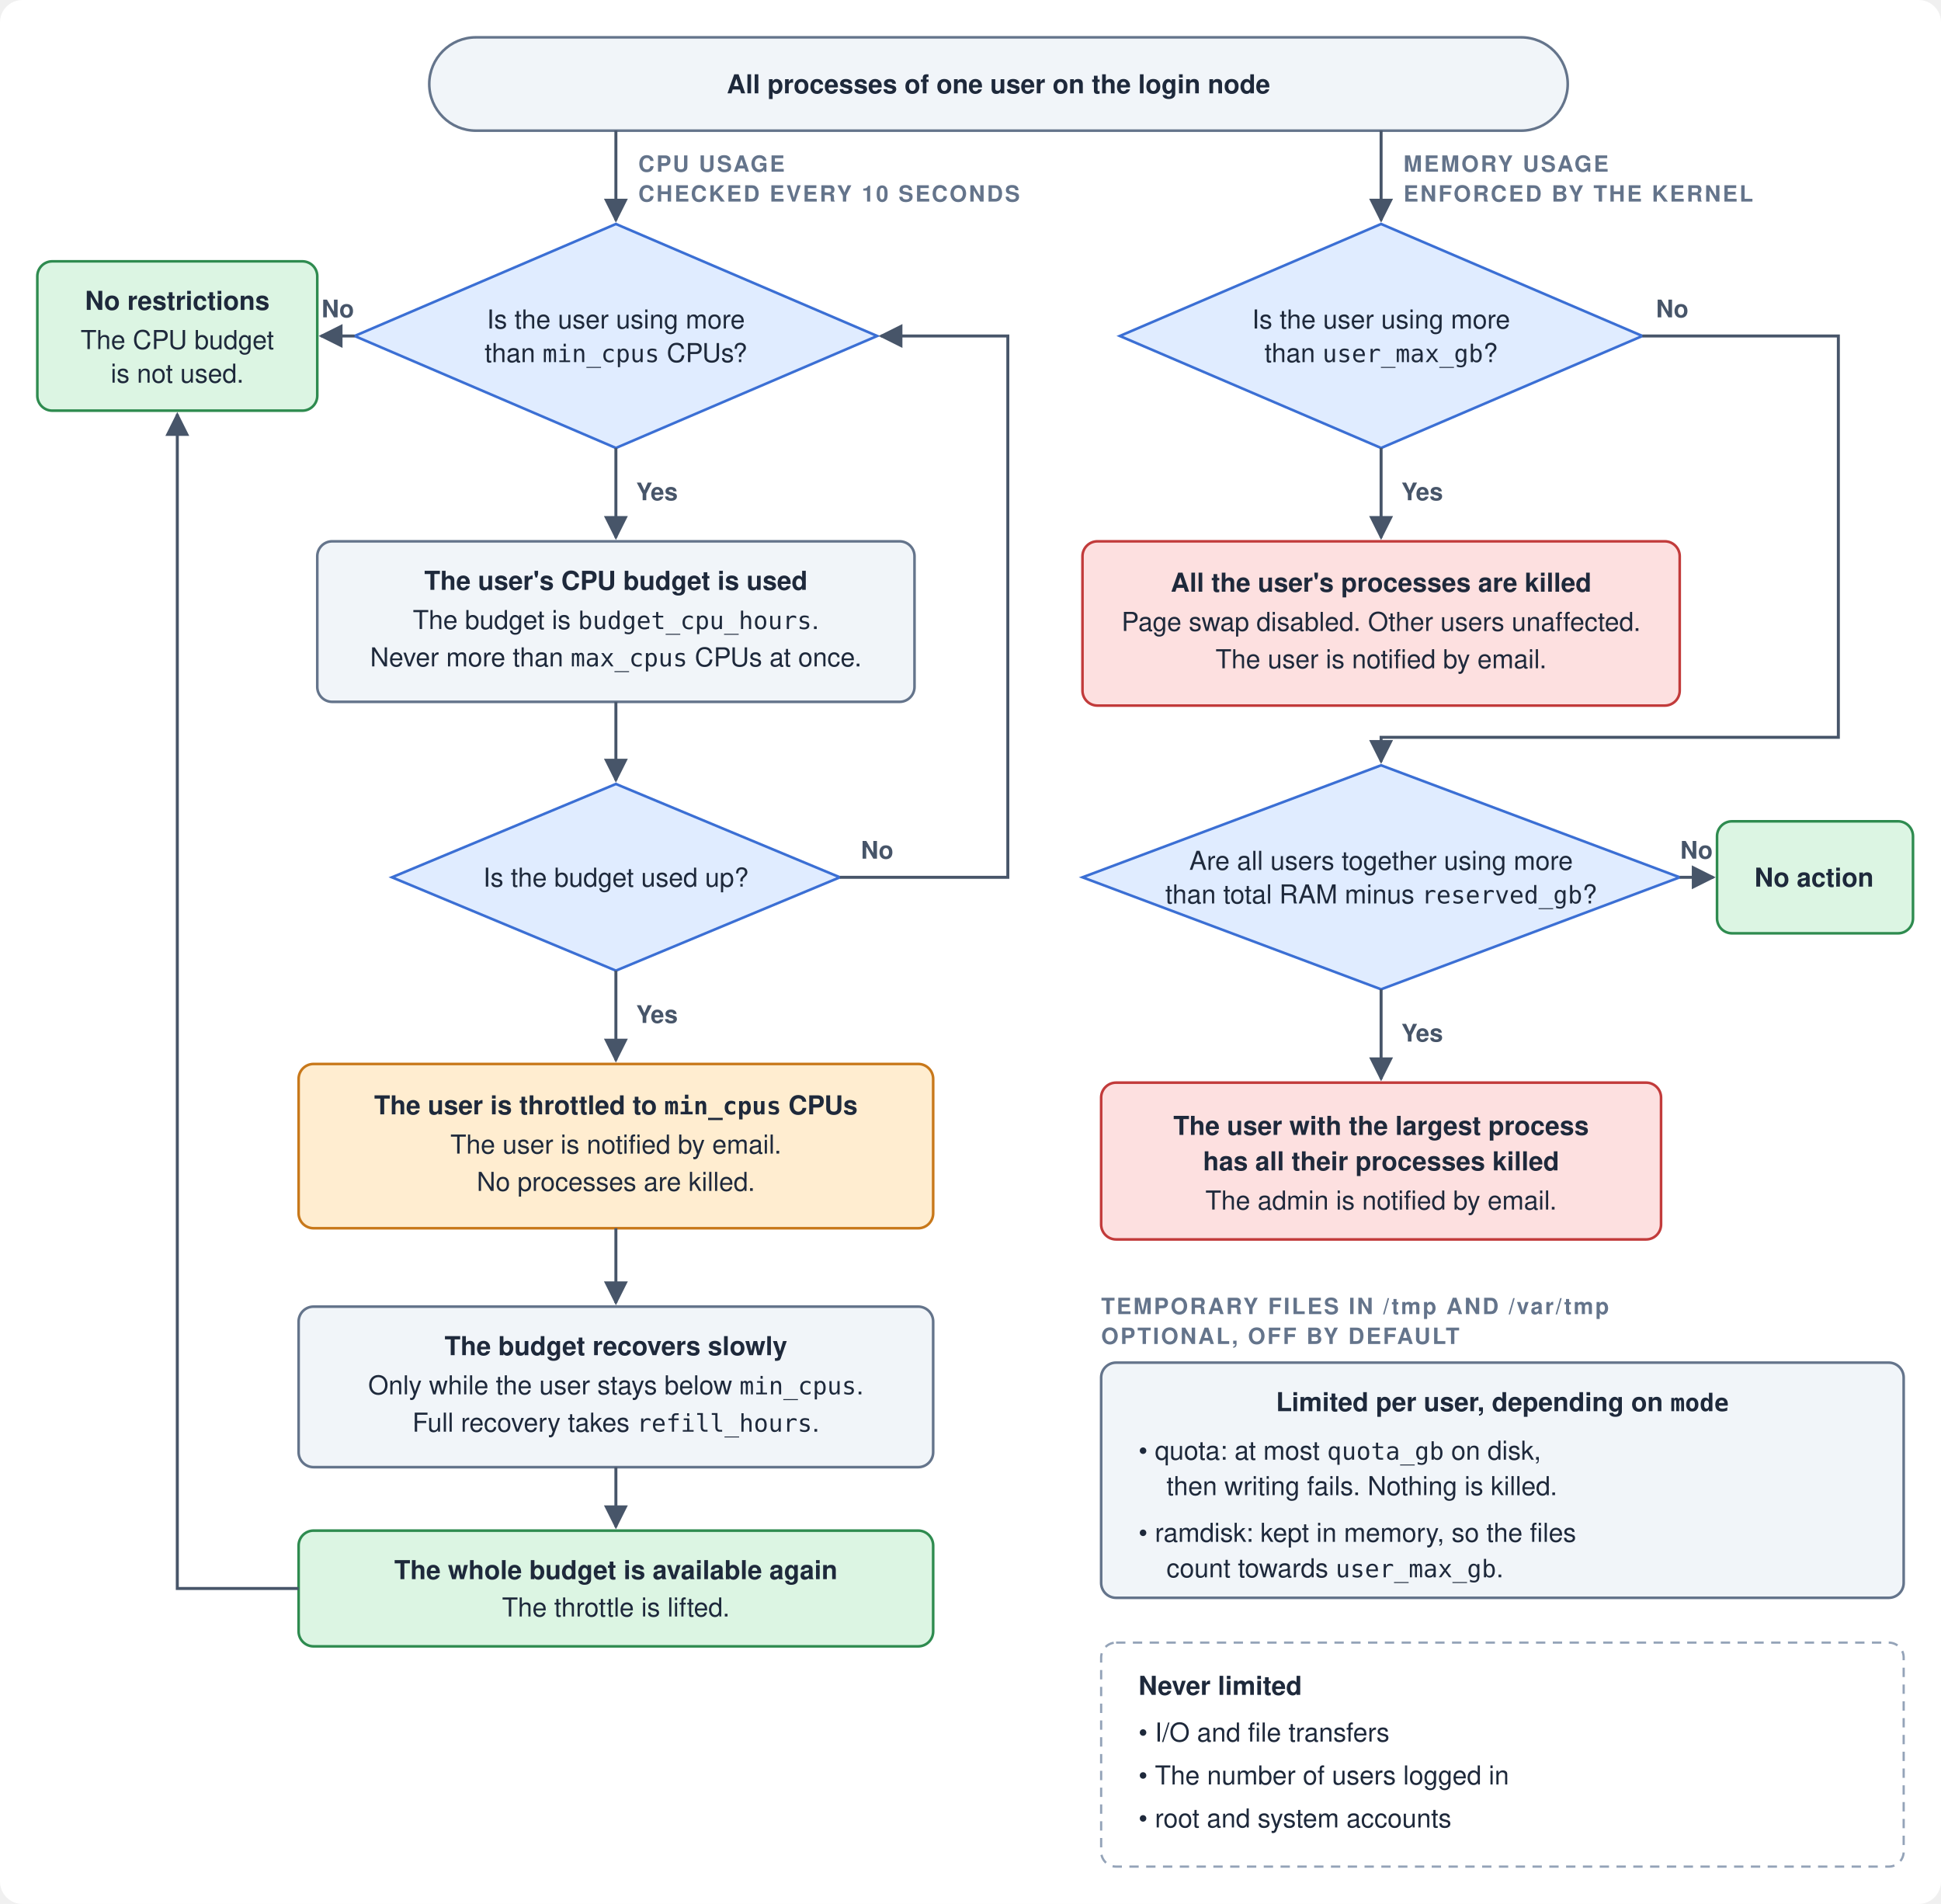
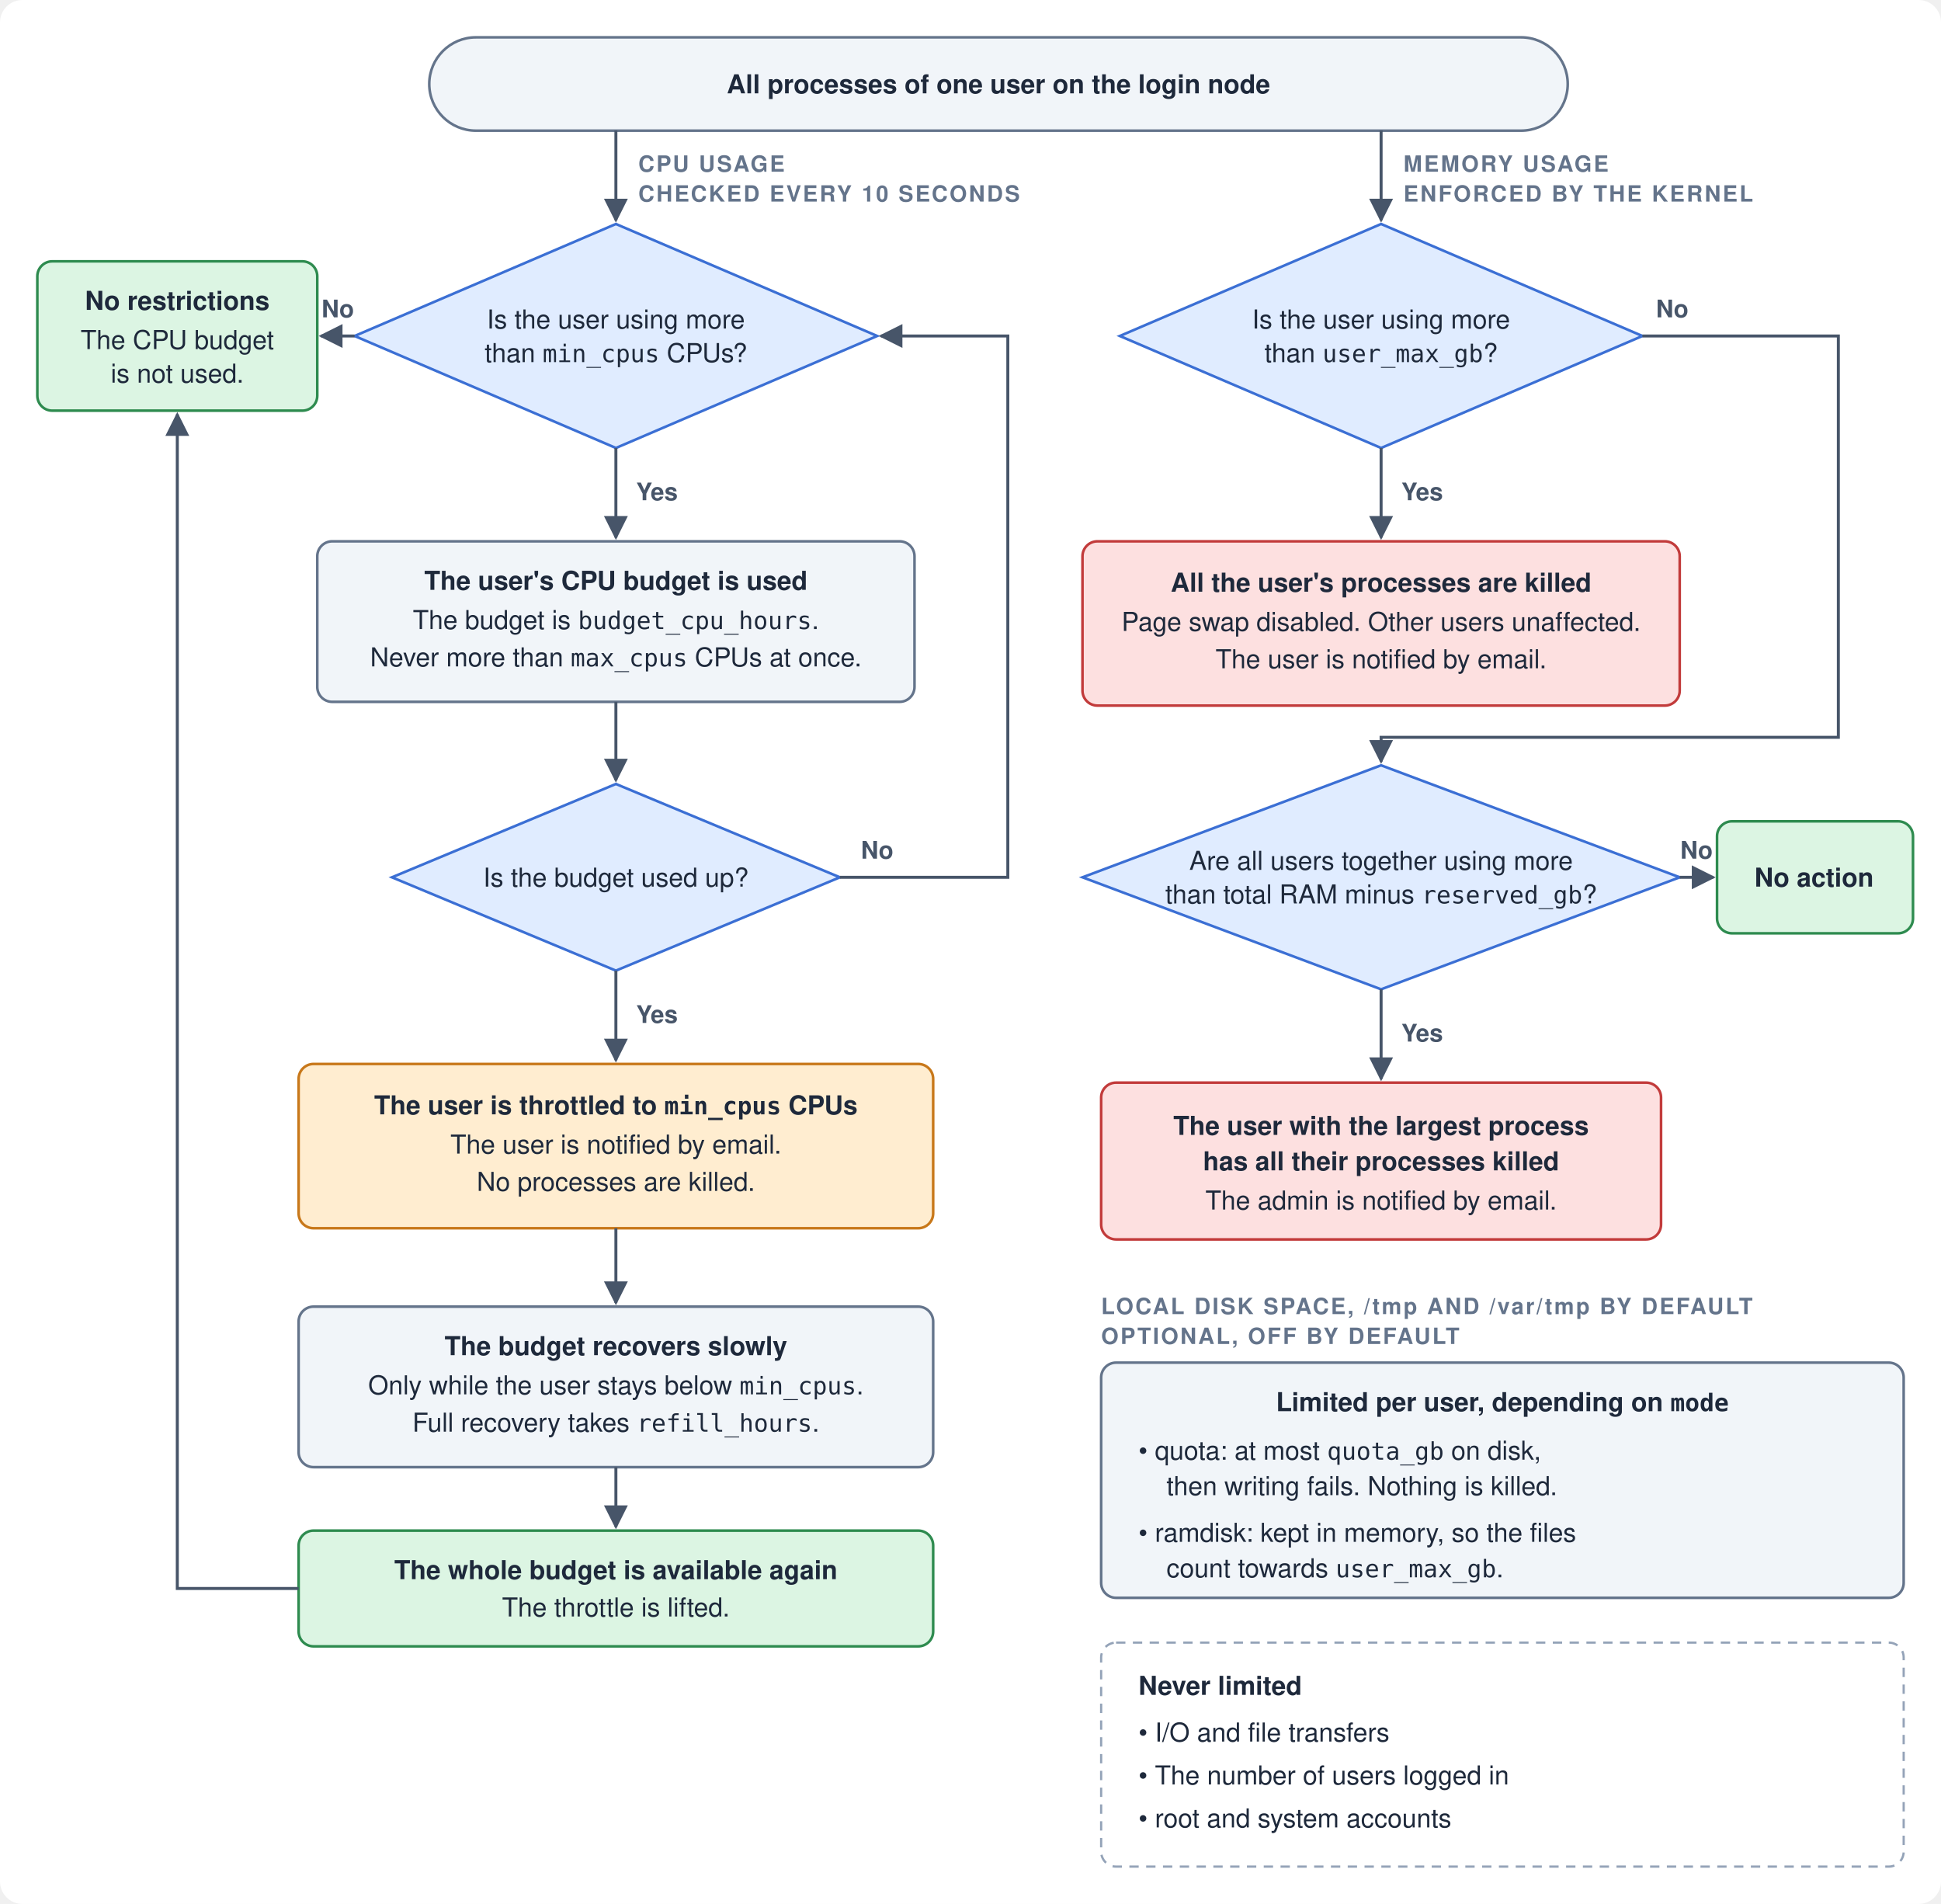
<svg xmlns="http://www.w3.org/2000/svg" viewBox="0 0 1040 1020" font-family="system-ui, -apple-system, 'Segoe UI', Helvetica, Arial, sans-serif" font-size="14" text-anchor="middle">
  <defs>
    <marker id="arrow" viewBox="0 0 10 10" refX="9" refY="5" markerWidth="8" markerHeight="8" orient="auto-start-reverse">
      <path d="M0 0L10 5L0 10z" fill="#475569" />
    </marker>
    <style>
      .bg{fill:#ffffff}
      .line{fill:none;stroke:#475569;stroke-width:1.6;marker-end:url(#arrow)}
      .box{fill:#f1f5f9;stroke:#64748b;stroke-width:1.4}
      .ask{fill:#e0ecff;stroke:#3b6fd4;stroke-width:1.4}
      .ok{fill:#dcf5e3;stroke:#2e8b4f;stroke-width:1.4}
      .warn{fill:#ffedd0;stroke:#c8781a;stroke-width:1.4}
      .bad{fill:#fde0e0;stroke:#c23b3b;stroke-width:1.4}
      .note{fill:#ffffff;stroke:#94a3b8;stroke-width:1.2;stroke-dasharray:5 4}
      text{fill:#1e293b}
      .b{font-weight:600}
      .lane{font-size:12px;font-weight:700;letter-spacing:1px;fill:#64748b;text-anchor:start}
      .yn{font-size:13px;font-weight:600;fill:#475569}
      .left{text-anchor:start}
      .m{font-family:ui-monospace,Menlo,Consolas,monospace;font-size:13px}
    </style>
  </defs>
  <rect class="bg" width="1040" height="1020" rx="12" />
  <rect class="box" x="230" y="20" width="610" height="50" rx="25" />
  <text class="b" x="535" y="50">All processes of one user on the login node</text>
  <path class="line" d="M330 70V118" />
  <path class="line" d="M740 70V118" />
  <text class="lane" x="342" y="92">CPU USAGE</text>
  <text class="lane" x="342" y="108">CHECKED EVERY 10 SECONDS</text>
  <text class="lane" x="752" y="92">MEMORY USAGE</text>
  <text class="lane" x="752" y="108">ENFORCED BY THE KERNEL</text>
  <path class="ask" d="M330 120L470 180L330 240L190 180z" />
  <text x="330" y="176">Is the user using more</text>
  <text x="330" y="194">than <tspan class="m">min_cpus</tspan> CPUs?</text>
  <path class="line" d="M190 180H172" />
  <text class="yn" x="181" y="170">No</text>
  <rect class="ok" x="20" y="140" width="150" height="80" rx="8" />
  <text class="b" x="95" y="166">No restrictions</text>
  <text x="95" y="187">The CPU budget</text>
  <text x="95" y="205">is not used.</text>
  <path class="line" d="M330 240V288" />
  <text class="yn" x="352" y="268">Yes</text>
  <rect class="box" x="170" y="290" width="320" height="86" rx="8" />
  <text class="b" x="330" y="316">The user's CPU budget is used</text>
  <text x="330" y="337">The budget is <tspan class="m">budget_cpu_hours</tspan>.</text>
  <text x="330" y="357">Never more than <tspan class="m">max_cpus</tspan> CPUs at once.</text>
  <path class="line" d="M330 376V418" />
  <path class="ask" d="M330 420L450 470L330 520L210 470z" />
  <text x="330" y="475">Is the budget used up?</text>
  <path class="line" d="M450 470H540V180H472" />
  <text class="yn" x="470" y="460">No</text>
  <path class="line" d="M330 520V568" />
  <text class="yn" x="352" y="548">Yes</text>
  <rect class="warn" x="160" y="570" width="340" height="88" rx="8" />
  <text class="b" x="330" y="597">The user is throttled to <tspan class="m">min_cpus</tspan> CPUs</text>
  <text x="330" y="618">The user is notified by email.</text>
  <text x="330" y="638">No processes are killed.</text>
  <path class="line" d="M330 658V698" />
  <rect class="box" x="160" y="700" width="340" height="86" rx="8" />
  <text class="b" x="330" y="726">The budget recovers slowly</text>
  <text x="330" y="747">Only while the user stays below <tspan class="m">min_cpus</tspan>.</text>
  <text x="330" y="767">Full recovery takes <tspan class="m">refill_hours</tspan>.</text>
  <path class="line" d="M330 786V818" />
  <rect class="ok" x="160" y="820" width="340" height="62" rx="8" />
  <text class="b" x="330" y="846">The whole budget is available again</text>
  <text x="330" y="866">The throttle is lifted.</text>
  <path class="line" d="M160 851H95V222" />
  <path class="ask" d="M740 120L880 180L740 240L600 180z" />
  <text x="740" y="176">Is the user using more</text>
  <text x="740" y="194">than <tspan class="m">user_max_gb</tspan>?</text>
  <path class="line" d="M740 240V288" />
  <text class="yn" x="762" y="268">Yes</text>
  <rect class="bad" x="580" y="290" width="320" height="88" rx="8" />
  <text class="b" x="740" y="317">All the user's processes are killed</text>
  <text x="740" y="338">Page swap disabled. Other users unaffected.</text>
  <text x="740" y="358">The user is notified by email.</text>
  <path class="line" d="M880 180H985V395H740V408" />
  <text class="yn" x="896" y="170">No</text>
  <path class="ask" d="M740 410L900 470L740 530L580 470z" />
  <text x="740" y="466">Are all users together using more</text>
  <text x="740" y="484">than total RAM minus <tspan class="m">reserved_gb</tspan>?</text>
  <path class="line" d="M900 470H918" />
  <text class="yn" x="909" y="460">No</text>
  <rect class="ok" x="920" y="440" width="105" height="60" rx="8" />
  <text class="b" x="972" y="475">No action</text>
  <path class="line" d="M740 530V578" />
  <text class="yn" x="762" y="558">Yes</text>
  <rect class="bad" x="590" y="580" width="300" height="84" rx="8" />
  <text class="b" x="740" y="608">The user with the largest process</text>
  <text class="b" x="740" y="627">has all their processes killed</text>
  <text x="740" y="648">The admin is notified by email.</text>
-   <text class="lane" x="590" y="704">TEMPORARY FILES IN /tmp AND /var/tmp</text>
+   <text class="lane" x="590" y="704">LOCAL DISK SPACE, /tmp AND /var/tmp BY DEFAULT</text>
  <text class="lane" x="590" y="720">OPTIONAL, OFF BY DEFAULT</text>
  <rect class="box" x="590" y="730" width="430" height="126" rx="8" />
  <text class="b" x="805" y="756">Limited per user, depending on <tspan class="m">mode</tspan>
  </text>
  <text class="left" x="610" y="782">• quota: at most <tspan class="m">quota_gb</tspan> on disk,</text>
  <text class="left" x="625" y="801">then writing fails. Nothing is killed.</text>
  <text class="left" x="610" y="826">• ramdisk: kept in memory, so the files</text>
  <text class="left" x="625" y="845">count towards <tspan class="m">user_max_gb</tspan>.</text>
  <rect class="note" x="590" y="880" width="430" height="120" rx="8" />
  <text class="b left" x="610" y="908">Never limited</text>
  <text class="left" x="610" y="933">• I/O and file transfers</text>
  <text class="left" x="610" y="956">• The number of users logged in</text>
  <text class="left" x="610" y="979">• root and system accounts</text>
</svg>
